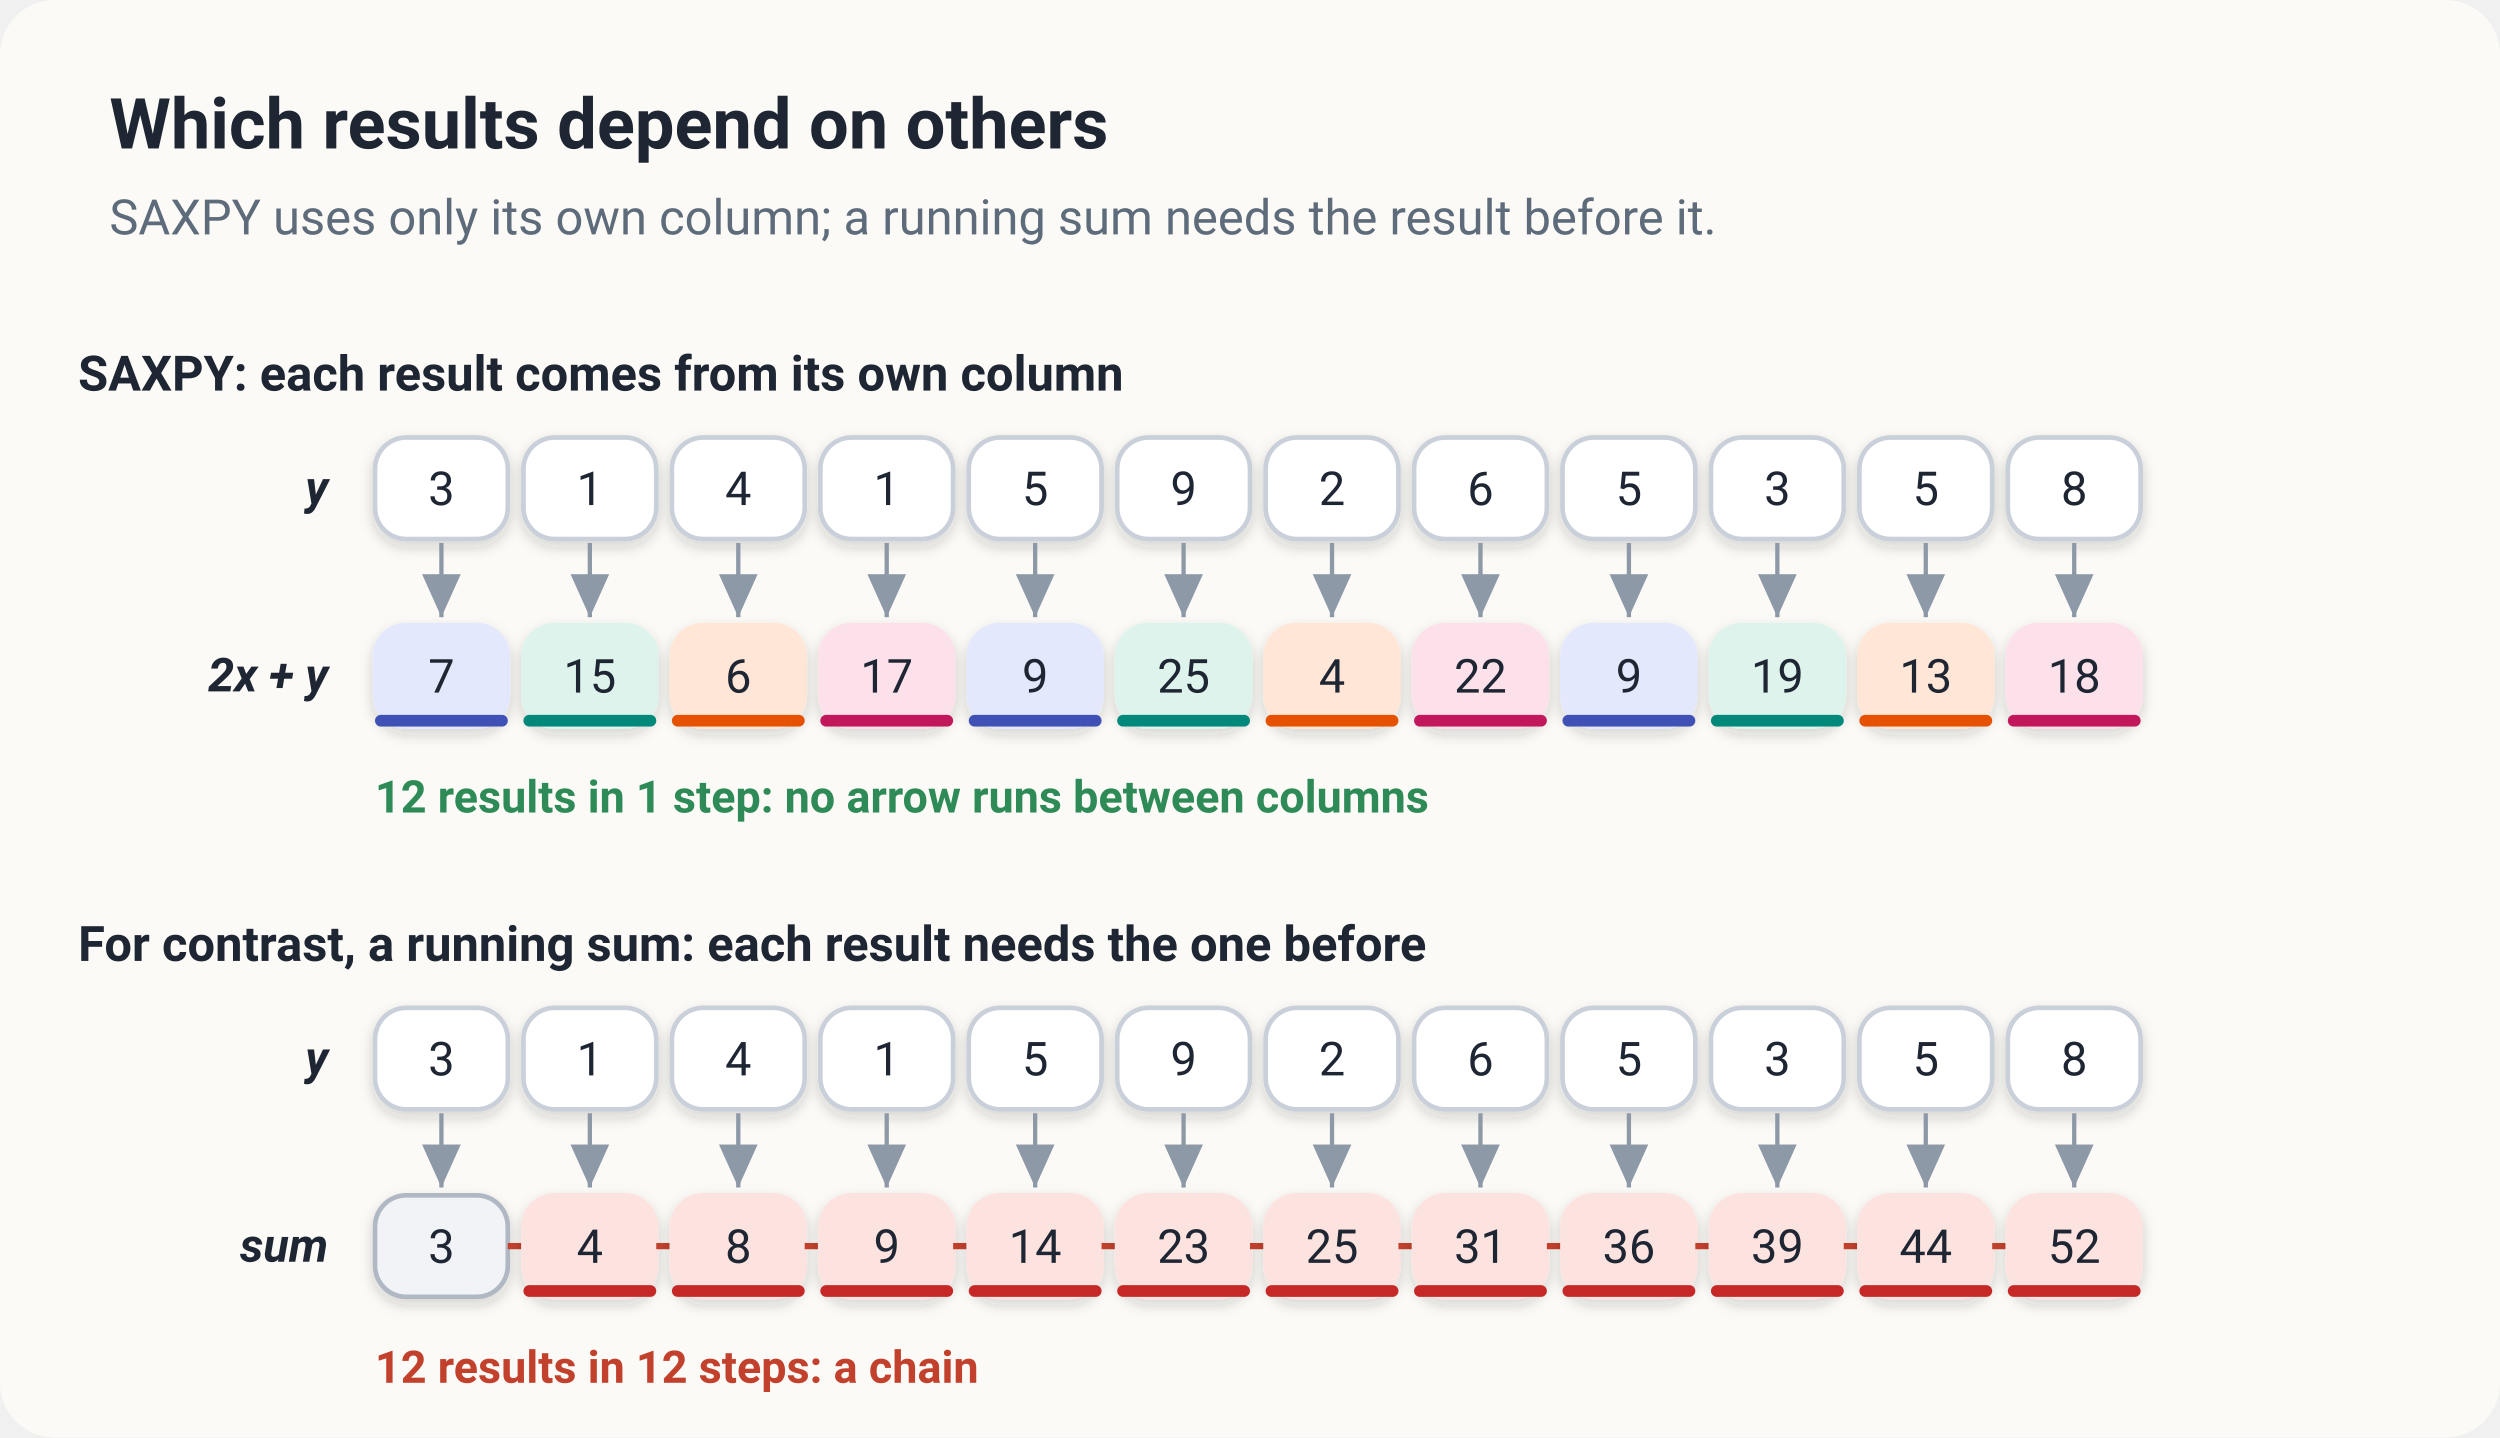
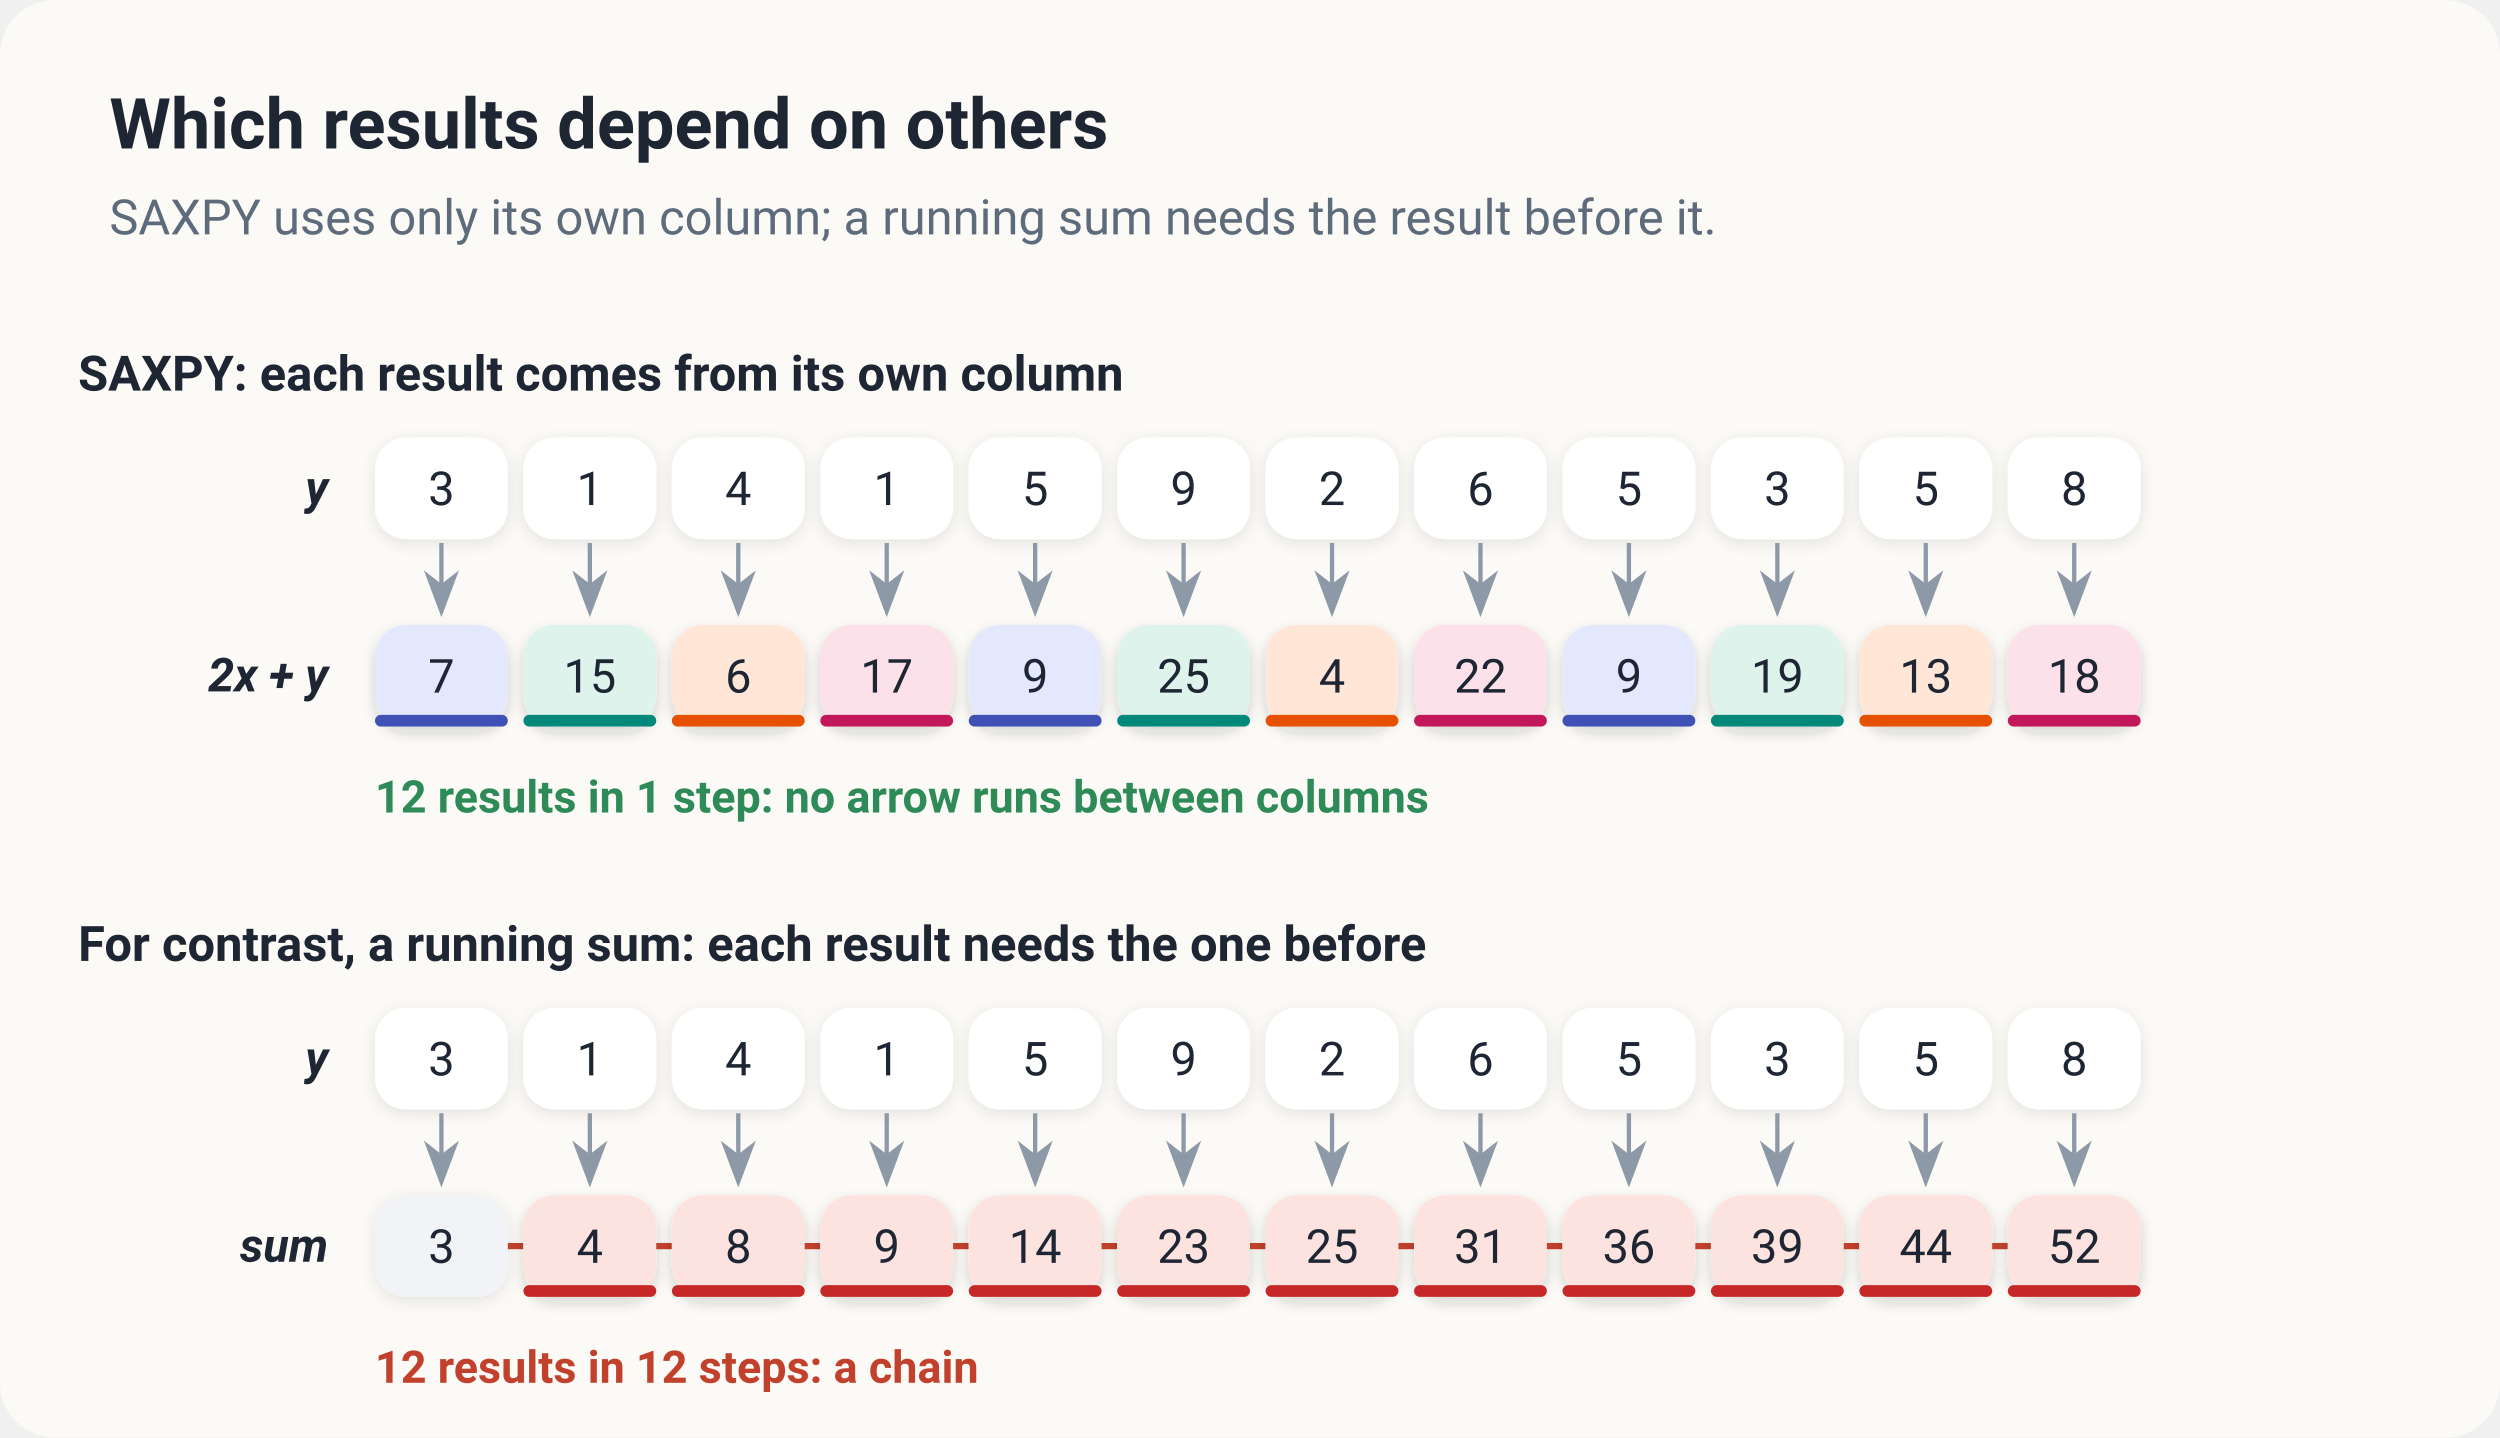
<svg xmlns="http://www.w3.org/2000/svg" viewBox="0 0 640 368" width="640" height="368" role="img" aria-label="Top: SAXPY on the example. Each result 7, 15, 6, ... 18 comes from its own column only, so all 12 can be computed in 1 step. Bottom, for contrast: the running sum of y, 3, 4, 8, 9, 14, 23, 25, 31, 36, 39, 44, 52, where each result needs the previous one, a chain of 12 steps.">
+   <defs>
+     <filter id="m3-shadow" x="-10%" y="-20%" width="120%" height="160%">
+       <feDropShadow dx="0" dy="1" stdDeviation="1" flood-color="#000" flood-opacity="0.18" />
+       <feDropShadow dx="0" dy="1" stdDeviation="2" flood-color="#000" flood-opacity="0.10" />
+     </filter>
+   </defs>
  <style>
    text { font-family: Roboto, Inter, "Segoe UI", "Helvetica Neue", Arial, sans-serif; }
    .mono { font-family: "JetBrains Mono", "SF Mono", Menlo, Consolas, monospace; }
  </style>
  <defs>
-     <marker id="m-hi" viewBox="0 0 10 10" refX="10" refY="5" markerUnits="userSpaceOnUse" markerWidth="11" markerHeight="11" orient="auto">
-       <path d="M0,0.5 L10,5 L0,9.5 Z" fill="#3F51B5" />
-     </marker>
-     <marker id="m-grey" viewBox="0 0 10 10" refX="10" refY="5" markerUnits="userSpaceOnUse" markerWidth="11" markerHeight="11" orient="auto">
-       <path d="M0,0.5 L10,5 L0,9.5 Z" fill="#8E99A8" />
-     </marker>
-     <marker id="m-red" viewBox="0 0 10 10" refX="10" refY="5" markerUnits="userSpaceOnUse" markerWidth="11" markerHeight="11" orient="auto">
-       <path d="M0,0.5 L10,5 L0,9.5 Z" fill="#C2412D" />
-     </marker>
-     <marker id="m-ink" viewBox="0 0 10 10" refX="10" refY="5" markerUnits="userSpaceOnUse" markerWidth="11" markerHeight="11" orient="auto">
-       <path d="M0,0.5 L10,5 L0,9.5 Z" fill="#1F2633" />
-     </marker>
-     <marker id="m-green" viewBox="0 0 10 10" refX="10" refY="5" markerUnits="userSpaceOnUse" markerWidth="11" markerHeight="11" orient="auto">
-       <path d="M0,0.5 L10,5 L0,9.5 Z" fill="#2E8B57" />
-     </marker>
-     <marker id="m-blue" viewBox="0 0 10 10" refX="10" refY="5" markerUnits="userSpaceOnUse" markerWidth="11" markerHeight="11" orient="auto">
-       <path d="M0,0.5 L10,5 L0,9.5 Z" fill="#3F51B5" />
-     </marker>
-     <marker id="m-mint" viewBox="0 0 10 10" refX="10" refY="5" markerUnits="userSpaceOnUse" markerWidth="11" markerHeight="11" orient="auto">
-       <path d="M0,0.5 L10,5 L0,9.5 Z" fill="#00897B" />
-     </marker>
-     <marker id="m-peach" viewBox="0 0 10 10" refX="10" refY="5" markerUnits="userSpaceOnUse" markerWidth="11" markerHeight="11" orient="auto">
-       <path d="M0,0.5 L10,5 L0,9.5 Z" fill="#E65100" />
-     </marker>
-     <marker id="m-pink" viewBox="0 0 10 10" refX="10" refY="5" markerUnits="userSpaceOnUse" markerWidth="11" markerHeight="11" orient="auto">
-       <path d="M0,0.5 L10,5 L0,9.5 Z" fill="#C2185B" />
+     <marker id="m-hi" viewBox="0 0 12 9" refX="6" refY="4.5" markerUnits="userSpaceOnUse" markerWidth="12" markerHeight="9" orient="auto">
+       <path d="M0,0 L12,4.5 L0,9 L3.5,4.5 Z" fill="#3F51B5" />
+     </marker>
+     <marker id="m-grey" viewBox="0 0 12 9" refX="6" refY="4.5" markerUnits="userSpaceOnUse" markerWidth="12" markerHeight="9" orient="auto">
+       <path d="M0,0 L12,4.5 L0,9 L3.5,4.5 Z" fill="#8E99A8" />
+     </marker>
+     <marker id="m-red" viewBox="0 0 12 9" refX="6" refY="4.5" markerUnits="userSpaceOnUse" markerWidth="12" markerHeight="9" orient="auto">
+       <path d="M0,0 L12,4.5 L0,9 L3.5,4.5 Z" fill="#C2412D" />
+     </marker>
+     <marker id="m-ink" viewBox="0 0 12 9" refX="6" refY="4.5" markerUnits="userSpaceOnUse" markerWidth="12" markerHeight="9" orient="auto">
+       <path d="M0,0 L12,4.5 L0,9 L3.5,4.5 Z" fill="#1F2633" />
+     </marker>
+     <marker id="m-green" viewBox="0 0 12 9" refX="6" refY="4.5" markerUnits="userSpaceOnUse" markerWidth="12" markerHeight="9" orient="auto">
+       <path d="M0,0 L12,4.5 L0,9 L3.5,4.5 Z" fill="#2E8B57" />
+     </marker>
+     <marker id="m-blue" viewBox="0 0 12 9" refX="6" refY="4.5" markerUnits="userSpaceOnUse" markerWidth="12" markerHeight="9" orient="auto">
+       <path d="M0,0 L12,4.5 L0,9 L3.5,4.5 Z" fill="#3F51B5" />
+     </marker>
+     <marker id="m-mint" viewBox="0 0 12 9" refX="6" refY="4.5" markerUnits="userSpaceOnUse" markerWidth="12" markerHeight="9" orient="auto">
+       <path d="M0,0 L12,4.5 L0,9 L3.5,4.5 Z" fill="#00897B" />
+     </marker>
+     <marker id="m-peach" viewBox="0 0 12 9" refX="6" refY="4.5" markerUnits="userSpaceOnUse" markerWidth="12" markerHeight="9" orient="auto">
+       <path d="M0,0 L12,4.5 L0,9 L3.5,4.5 Z" fill="#E65100" />
+     </marker>
+     <marker id="m-pink" viewBox="0 0 12 9" refX="6" refY="4.5" markerUnits="userSpaceOnUse" markerWidth="12" markerHeight="9" orient="auto">
+       <path d="M0,0 L12,4.5 L0,9 L3.5,4.5 Z" fill="#C2185B" />
    </marker>
    <filter id="elev" x="-20%" y="-20%" width="140%" height="160%">
      <feDropShadow dx="0" dy="1.5" stdDeviation="1.6" flood-color="#1F2633" flood-opacity="0.18" />
    </filter>
  </defs>
  <rect width="640" height="368" rx="14" fill="#FBFAF6" />
  <text x="28.0" y="38.0" font-size="18" fill="#1F2633" text-anchor="start" font-weight="700" xml:space="preserve">Which results depend on others</text>
  <text x="28.0" y="60.0" font-size="12.5" fill="#5D6B7A" text-anchor="start" font-weight="400" xml:space="preserve">SAXPY uses only its own column; a running sum needs the result before it.</text>
  <g transform="translate(0,78)">
    <text x="20.0" y="22.0" font-size="12.5" fill="#1F2633" text-anchor="start" font-weight="700" xml:space="preserve">SAXPY: each result comes from its own column</text>
-     <rect x="96.0" y="34.0" width="34.0" height="26.0" rx="8" fill="#FFFFFF" stroke="#C9D0D9" stroke-width="1.2" filter="url(#elev)" />
+     <rect filter="url(#m3-shadow)" x="96.0" y="34.0" width="34.0" height="26.0" rx="8" fill="#FFFFFF" stroke="none" stroke-width="1.2" />
    <text x="113.0" y="51.3" font-size="12" fill="#1F2633" text-anchor="middle" font-weight="400" xml:space="preserve">3</text>
-     <line x1="113.0" y1="61.0" x2="113.0" y2="80.0" stroke="#8E99A8" stroke-width="1.1" marker-end="url(#m-grey)" />
-     <rect x="96.0" y="82.0" width="34.0" height="26.0" rx="8" fill="#E3E8FD" stroke="#E3E8FD" stroke-width="1.2" filter="url(#elev)" />
+     <line x1="113.0" y1="61.0" x2="113.0" y2="74.0" stroke="#8E99A8" stroke-width="1.1" marker-end="url(#m-grey)" />
+     <rect x="96.0" y="82.0" width="34.0" height="26.0" rx="8" fill="#E3E8FD" stroke="none" stroke-width="1.2" filter="url(#elev)" />
    <rect x="96.0" y="105.0" width="34.0" height="3" rx="1.5" fill="#3F51B5" />
    <text x="113.0" y="99.3" font-size="12" fill="#1F2633" text-anchor="middle" font-weight="400" xml:space="preserve">7</text>
-     <rect x="134.0" y="34.0" width="34.0" height="26.0" rx="8" fill="#FFFFFF" stroke="#C9D0D9" stroke-width="1.2" filter="url(#elev)" />
+     <rect filter="url(#m3-shadow)" x="134.0" y="34.0" width="34.0" height="26.0" rx="8" fill="#FFFFFF" stroke="none" stroke-width="1.2" />
    <text x="151.0" y="51.3" font-size="12" fill="#1F2633" text-anchor="middle" font-weight="400" xml:space="preserve">1</text>
-     <line x1="151.0" y1="61.0" x2="151.0" y2="80.0" stroke="#8E99A8" stroke-width="1.1" marker-end="url(#m-grey)" />
-     <rect x="134.0" y="82.0" width="34.0" height="26.0" rx="8" fill="#DDF3EC" stroke="#DDF3EC" stroke-width="1.2" filter="url(#elev)" />
+     <line x1="151.0" y1="61.0" x2="151.0" y2="74.0" stroke="#8E99A8" stroke-width="1.1" marker-end="url(#m-grey)" />
+     <rect x="134.0" y="82.0" width="34.0" height="26.0" rx="8" fill="#DDF3EC" stroke="none" stroke-width="1.2" filter="url(#elev)" />
    <rect x="134.0" y="105.0" width="34.0" height="3" rx="1.5" fill="#00897B" />
    <text x="151.0" y="99.3" font-size="12" fill="#1F2633" text-anchor="middle" font-weight="400" xml:space="preserve">15</text>
-     <rect x="172.0" y="34.0" width="34.0" height="26.0" rx="8" fill="#FFFFFF" stroke="#C9D0D9" stroke-width="1.2" filter="url(#elev)" />
+     <rect filter="url(#m3-shadow)" x="172.0" y="34.0" width="34.0" height="26.0" rx="8" fill="#FFFFFF" stroke="none" stroke-width="1.2" />
    <text x="189.0" y="51.3" font-size="12" fill="#1F2633" text-anchor="middle" font-weight="400" xml:space="preserve">4</text>
-     <line x1="189.0" y1="61.0" x2="189.0" y2="80.0" stroke="#8E99A8" stroke-width="1.1" marker-end="url(#m-grey)" />
-     <rect x="172.0" y="82.0" width="34.0" height="26.0" rx="8" fill="#FFE6D6" stroke="#FFE6D6" stroke-width="1.2" filter="url(#elev)" />
+     <line x1="189.0" y1="61.0" x2="189.0" y2="74.0" stroke="#8E99A8" stroke-width="1.1" marker-end="url(#m-grey)" />
+     <rect x="172.0" y="82.0" width="34.0" height="26.0" rx="8" fill="#FFE6D6" stroke="none" stroke-width="1.2" filter="url(#elev)" />
    <rect x="172.0" y="105.0" width="34.0" height="3" rx="1.5" fill="#E65100" />
    <text x="189.0" y="99.3" font-size="12" fill="#1F2633" text-anchor="middle" font-weight="400" xml:space="preserve">6</text>
-     <rect x="210.0" y="34.0" width="34.0" height="26.0" rx="8" fill="#FFFFFF" stroke="#C9D0D9" stroke-width="1.2" filter="url(#elev)" />
+     <rect filter="url(#m3-shadow)" x="210.0" y="34.0" width="34.0" height="26.0" rx="8" fill="#FFFFFF" stroke="none" stroke-width="1.2" />
    <text x="227.0" y="51.3" font-size="12" fill="#1F2633" text-anchor="middle" font-weight="400" xml:space="preserve">1</text>
-     <line x1="227.0" y1="61.0" x2="227.0" y2="80.0" stroke="#8E99A8" stroke-width="1.1" marker-end="url(#m-grey)" />
-     <rect x="210.0" y="82.0" width="34.0" height="26.0" rx="8" fill="#FCE0EA" stroke="#FCE0EA" stroke-width="1.2" filter="url(#elev)" />
+     <line x1="227.0" y1="61.0" x2="227.0" y2="74.0" stroke="#8E99A8" stroke-width="1.1" marker-end="url(#m-grey)" />
+     <rect x="210.0" y="82.0" width="34.0" height="26.0" rx="8" fill="#FCE0EA" stroke="none" stroke-width="1.2" filter="url(#elev)" />
    <rect x="210.0" y="105.0" width="34.0" height="3" rx="1.5" fill="#C2185B" />
    <text x="227.0" y="99.3" font-size="12" fill="#1F2633" text-anchor="middle" font-weight="400" xml:space="preserve">17</text>
-     <rect x="248.0" y="34.0" width="34.0" height="26.0" rx="8" fill="#FFFFFF" stroke="#C9D0D9" stroke-width="1.2" filter="url(#elev)" />
+     <rect filter="url(#m3-shadow)" x="248.0" y="34.0" width="34.0" height="26.0" rx="8" fill="#FFFFFF" stroke="none" stroke-width="1.2" />
    <text x="265.0" y="51.3" font-size="12" fill="#1F2633" text-anchor="middle" font-weight="400" xml:space="preserve">5</text>
-     <line x1="265.0" y1="61.0" x2="265.0" y2="80.0" stroke="#8E99A8" stroke-width="1.1" marker-end="url(#m-grey)" />
-     <rect x="248.0" y="82.0" width="34.0" height="26.0" rx="8" fill="#E3E8FD" stroke="#E3E8FD" stroke-width="1.2" filter="url(#elev)" />
+     <line x1="265.0" y1="61.0" x2="265.0" y2="74.0" stroke="#8E99A8" stroke-width="1.1" marker-end="url(#m-grey)" />
+     <rect x="248.0" y="82.0" width="34.0" height="26.0" rx="8" fill="#E3E8FD" stroke="none" stroke-width="1.2" filter="url(#elev)" />
    <rect x="248.0" y="105.0" width="34.0" height="3" rx="1.5" fill="#3F51B5" />
    <text x="265.0" y="99.3" font-size="12" fill="#1F2633" text-anchor="middle" font-weight="400" xml:space="preserve">9</text>
-     <rect x="286.0" y="34.0" width="34.0" height="26.0" rx="8" fill="#FFFFFF" stroke="#C9D0D9" stroke-width="1.2" filter="url(#elev)" />
+     <rect filter="url(#m3-shadow)" x="286.0" y="34.0" width="34.0" height="26.0" rx="8" fill="#FFFFFF" stroke="none" stroke-width="1.2" />
    <text x="303.0" y="51.3" font-size="12" fill="#1F2633" text-anchor="middle" font-weight="400" xml:space="preserve">9</text>
-     <line x1="303.0" y1="61.0" x2="303.0" y2="80.0" stroke="#8E99A8" stroke-width="1.1" marker-end="url(#m-grey)" />
-     <rect x="286.0" y="82.0" width="34.0" height="26.0" rx="8" fill="#DDF3EC" stroke="#DDF3EC" stroke-width="1.2" filter="url(#elev)" />
+     <line x1="303.0" y1="61.0" x2="303.0" y2="74.0" stroke="#8E99A8" stroke-width="1.1" marker-end="url(#m-grey)" />
+     <rect x="286.0" y="82.0" width="34.0" height="26.0" rx="8" fill="#DDF3EC" stroke="none" stroke-width="1.2" filter="url(#elev)" />
    <rect x="286.0" y="105.0" width="34.0" height="3" rx="1.5" fill="#00897B" />
    <text x="303.0" y="99.3" font-size="12" fill="#1F2633" text-anchor="middle" font-weight="400" xml:space="preserve">25</text>
-     <rect x="324.0" y="34.0" width="34.0" height="26.0" rx="8" fill="#FFFFFF" stroke="#C9D0D9" stroke-width="1.2" filter="url(#elev)" />
+     <rect filter="url(#m3-shadow)" x="324.0" y="34.0" width="34.0" height="26.0" rx="8" fill="#FFFFFF" stroke="none" stroke-width="1.2" />
    <text x="341.0" y="51.3" font-size="12" fill="#1F2633" text-anchor="middle" font-weight="400" xml:space="preserve">2</text>
-     <line x1="341.0" y1="61.0" x2="341.0" y2="80.0" stroke="#8E99A8" stroke-width="1.1" marker-end="url(#m-grey)" />
-     <rect x="324.0" y="82.0" width="34.0" height="26.0" rx="8" fill="#FFE6D6" stroke="#FFE6D6" stroke-width="1.2" filter="url(#elev)" />
+     <line x1="341.0" y1="61.0" x2="341.0" y2="74.0" stroke="#8E99A8" stroke-width="1.1" marker-end="url(#m-grey)" />
+     <rect x="324.0" y="82.0" width="34.0" height="26.0" rx="8" fill="#FFE6D6" stroke="none" stroke-width="1.2" filter="url(#elev)" />
    <rect x="324.0" y="105.0" width="34.0" height="3" rx="1.5" fill="#E65100" />
    <text x="341.0" y="99.3" font-size="12" fill="#1F2633" text-anchor="middle" font-weight="400" xml:space="preserve">4</text>
-     <rect x="362.0" y="34.0" width="34.0" height="26.0" rx="8" fill="#FFFFFF" stroke="#C9D0D9" stroke-width="1.2" filter="url(#elev)" />
+     <rect filter="url(#m3-shadow)" x="362.0" y="34.0" width="34.0" height="26.0" rx="8" fill="#FFFFFF" stroke="none" stroke-width="1.2" />
    <text x="379.0" y="51.3" font-size="12" fill="#1F2633" text-anchor="middle" font-weight="400" xml:space="preserve">6</text>
-     <line x1="379.0" y1="61.0" x2="379.0" y2="80.0" stroke="#8E99A8" stroke-width="1.1" marker-end="url(#m-grey)" />
-     <rect x="362.0" y="82.0" width="34.0" height="26.0" rx="8" fill="#FCE0EA" stroke="#FCE0EA" stroke-width="1.2" filter="url(#elev)" />
+     <line x1="379.0" y1="61.0" x2="379.0" y2="74.0" stroke="#8E99A8" stroke-width="1.1" marker-end="url(#m-grey)" />
+     <rect x="362.0" y="82.0" width="34.0" height="26.0" rx="8" fill="#FCE0EA" stroke="none" stroke-width="1.2" filter="url(#elev)" />
    <rect x="362.0" y="105.0" width="34.0" height="3" rx="1.5" fill="#C2185B" />
    <text x="379.0" y="99.3" font-size="12" fill="#1F2633" text-anchor="middle" font-weight="400" xml:space="preserve">22</text>
-     <rect x="400.0" y="34.0" width="34.0" height="26.0" rx="8" fill="#FFFFFF" stroke="#C9D0D9" stroke-width="1.2" filter="url(#elev)" />
+     <rect filter="url(#m3-shadow)" x="400.0" y="34.0" width="34.0" height="26.0" rx="8" fill="#FFFFFF" stroke="none" stroke-width="1.2" />
    <text x="417.0" y="51.3" font-size="12" fill="#1F2633" text-anchor="middle" font-weight="400" xml:space="preserve">5</text>
-     <line x1="417.0" y1="61.0" x2="417.0" y2="80.0" stroke="#8E99A8" stroke-width="1.1" marker-end="url(#m-grey)" />
-     <rect x="400.0" y="82.0" width="34.0" height="26.0" rx="8" fill="#E3E8FD" stroke="#E3E8FD" stroke-width="1.2" filter="url(#elev)" />
+     <line x1="417.0" y1="61.0" x2="417.0" y2="74.0" stroke="#8E99A8" stroke-width="1.1" marker-end="url(#m-grey)" />
+     <rect x="400.0" y="82.0" width="34.0" height="26.0" rx="8" fill="#E3E8FD" stroke="none" stroke-width="1.2" filter="url(#elev)" />
    <rect x="400.0" y="105.0" width="34.0" height="3" rx="1.5" fill="#3F51B5" />
    <text x="417.0" y="99.3" font-size="12" fill="#1F2633" text-anchor="middle" font-weight="400" xml:space="preserve">9</text>
-     <rect x="438.0" y="34.0" width="34.0" height="26.0" rx="8" fill="#FFFFFF" stroke="#C9D0D9" stroke-width="1.2" filter="url(#elev)" />
+     <rect filter="url(#m3-shadow)" x="438.0" y="34.0" width="34.0" height="26.0" rx="8" fill="#FFFFFF" stroke="none" stroke-width="1.2" />
    <text x="455.0" y="51.3" font-size="12" fill="#1F2633" text-anchor="middle" font-weight="400" xml:space="preserve">3</text>
-     <line x1="455.0" y1="61.0" x2="455.0" y2="80.0" stroke="#8E99A8" stroke-width="1.1" marker-end="url(#m-grey)" />
-     <rect x="438.0" y="82.0" width="34.0" height="26.0" rx="8" fill="#DDF3EC" stroke="#DDF3EC" stroke-width="1.2" filter="url(#elev)" />
+     <line x1="455.0" y1="61.0" x2="455.0" y2="74.0" stroke="#8E99A8" stroke-width="1.1" marker-end="url(#m-grey)" />
+     <rect x="438.0" y="82.0" width="34.0" height="26.0" rx="8" fill="#DDF3EC" stroke="none" stroke-width="1.2" filter="url(#elev)" />
    <rect x="438.0" y="105.0" width="34.0" height="3" rx="1.5" fill="#00897B" />
    <text x="455.0" y="99.3" font-size="12" fill="#1F2633" text-anchor="middle" font-weight="400" xml:space="preserve">19</text>
-     <rect x="476.0" y="34.0" width="34.0" height="26.0" rx="8" fill="#FFFFFF" stroke="#C9D0D9" stroke-width="1.2" filter="url(#elev)" />
+     <rect filter="url(#m3-shadow)" x="476.0" y="34.0" width="34.0" height="26.0" rx="8" fill="#FFFFFF" stroke="none" stroke-width="1.2" />
    <text x="493.0" y="51.3" font-size="12" fill="#1F2633" text-anchor="middle" font-weight="400" xml:space="preserve">5</text>
-     <line x1="493.0" y1="61.0" x2="493.0" y2="80.0" stroke="#8E99A8" stroke-width="1.1" marker-end="url(#m-grey)" />
-     <rect x="476.0" y="82.0" width="34.0" height="26.0" rx="8" fill="#FFE6D6" stroke="#FFE6D6" stroke-width="1.2" filter="url(#elev)" />
+     <line x1="493.0" y1="61.0" x2="493.0" y2="74.0" stroke="#8E99A8" stroke-width="1.1" marker-end="url(#m-grey)" />
+     <rect x="476.0" y="82.0" width="34.0" height="26.0" rx="8" fill="#FFE6D6" stroke="none" stroke-width="1.2" filter="url(#elev)" />
    <rect x="476.0" y="105.0" width="34.0" height="3" rx="1.5" fill="#E65100" />
    <text x="493.0" y="99.3" font-size="12" fill="#1F2633" text-anchor="middle" font-weight="400" xml:space="preserve">13</text>
-     <rect x="514.0" y="34.0" width="34.0" height="26.0" rx="8" fill="#FFFFFF" stroke="#C9D0D9" stroke-width="1.2" filter="url(#elev)" />
+     <rect filter="url(#m3-shadow)" x="514.0" y="34.0" width="34.0" height="26.0" rx="8" fill="#FFFFFF" stroke="none" stroke-width="1.2" />
    <text x="531.0" y="51.3" font-size="12" fill="#1F2633" text-anchor="middle" font-weight="400" xml:space="preserve">8</text>
-     <line x1="531.0" y1="61.0" x2="531.0" y2="80.0" stroke="#8E99A8" stroke-width="1.1" marker-end="url(#m-grey)" />
-     <rect x="514.0" y="82.0" width="34.0" height="26.0" rx="8" fill="#FCE0EA" stroke="#FCE0EA" stroke-width="1.2" filter="url(#elev)" />
+     <line x1="531.0" y1="61.0" x2="531.0" y2="74.0" stroke="#8E99A8" stroke-width="1.1" marker-end="url(#m-grey)" />
+     <rect x="514.0" y="82.0" width="34.0" height="26.0" rx="8" fill="#FCE0EA" stroke="none" stroke-width="1.2" filter="url(#elev)" />
    <rect x="514.0" y="105.0" width="34.0" height="3" rx="1.5" fill="#C2185B" />
    <text x="531.0" y="99.3" font-size="12" fill="#1F2633" text-anchor="middle" font-weight="400" xml:space="preserve">18</text>
    <text x="84.0" y="51.0" font-size="12" fill="#1F2633" text-anchor="end" font-weight="600" font-style="italic" xml:space="preserve">y</text>
    <text x="84.0" y="99.0" font-size="12" fill="#1F2633" text-anchor="end" font-weight="600" font-style="italic" xml:space="preserve">2x + y</text>
    <text x="96.0" y="130.0" font-size="11.5" fill="#2E8B57" text-anchor="start" font-weight="600" xml:space="preserve">12 results in 1 step: no arrow runs between columns</text>
    <text x="20.0" y="168.0" font-size="12.5" fill="#1F2633" text-anchor="start" font-weight="700" xml:space="preserve">For contrast, a running sum: each result needs the one before</text>
-     <rect x="96.0" y="180.0" width="34.0" height="26.0" rx="8" fill="#FFFFFF" stroke="#C9D0D9" stroke-width="1.2" filter="url(#elev)" />
+     <rect filter="url(#m3-shadow)" x="96.0" y="180.0" width="34.0" height="26.0" rx="8" fill="#FFFFFF" stroke="none" stroke-width="1.2" />
    <text x="113.0" y="197.3" font-size="12" fill="#1F2633" text-anchor="middle" font-weight="400" xml:space="preserve">3</text>
-     <line x1="113.0" y1="207.0" x2="113.0" y2="226.0" stroke="#8E99A8" stroke-width="1.1" marker-end="url(#m-grey)" />
-     <rect x="96.0" y="228.0" width="34.0" height="26.0" rx="8" fill="#F1F3F6" stroke="#B0B8C4" stroke-width="1.2" filter="url(#elev)" />
+     <line x1="113.0" y1="207.0" x2="113.0" y2="220.0" stroke="#8E99A8" stroke-width="1.1" marker-end="url(#m-grey)" />
+     <rect filter="url(#m3-shadow)" x="96.0" y="228.0" width="34.0" height="26.0" rx="8" fill="#F1F3F6" stroke="none" stroke-width="1.2" />
    <text x="113.0" y="245.3" font-size="12" fill="#1F2633" text-anchor="middle" font-weight="400" xml:space="preserve">3</text>
    <line x1="130.0" y1="241.0" x2="134.0" y2="241.0" stroke="#C2412D" stroke-width="1.6" />
-     <rect x="134.0" y="180.0" width="34.0" height="26.0" rx="8" fill="#FFFFFF" stroke="#C9D0D9" stroke-width="1.2" filter="url(#elev)" />
+     <rect filter="url(#m3-shadow)" x="134.0" y="180.0" width="34.0" height="26.0" rx="8" fill="#FFFFFF" stroke="none" stroke-width="1.2" />
    <text x="151.0" y="197.3" font-size="12" fill="#1F2633" text-anchor="middle" font-weight="400" xml:space="preserve">1</text>
-     <line x1="151.0" y1="207.0" x2="151.0" y2="226.0" stroke="#8E99A8" stroke-width="1.1" marker-end="url(#m-grey)" />
-     <rect x="134.0" y="228.0" width="34.0" height="26.0" rx="8" fill="#FDE3E0" stroke="#FDE3E0" stroke-width="1.2" filter="url(#elev)" />
+     <line x1="151.0" y1="207.0" x2="151.0" y2="220.0" stroke="#8E99A8" stroke-width="1.1" marker-end="url(#m-grey)" />
+     <rect x="134.0" y="228.0" width="34.0" height="26.0" rx="8" fill="#FDE3E0" stroke="none" stroke-width="1.2" filter="url(#elev)" />
    <rect x="134.0" y="251.0" width="34.0" height="3" rx="1.5" fill="#C62828" />
    <text x="151.0" y="245.3" font-size="12" fill="#1F2633" text-anchor="middle" font-weight="400" xml:space="preserve">4</text>
    <line x1="168.0" y1="241.0" x2="172.0" y2="241.0" stroke="#C2412D" stroke-width="1.6" />
-     <rect x="172.0" y="180.0" width="34.0" height="26.0" rx="8" fill="#FFFFFF" stroke="#C9D0D9" stroke-width="1.2" filter="url(#elev)" />
+     <rect filter="url(#m3-shadow)" x="172.0" y="180.0" width="34.0" height="26.0" rx="8" fill="#FFFFFF" stroke="none" stroke-width="1.2" />
    <text x="189.0" y="197.3" font-size="12" fill="#1F2633" text-anchor="middle" font-weight="400" xml:space="preserve">4</text>
-     <line x1="189.0" y1="207.0" x2="189.0" y2="226.0" stroke="#8E99A8" stroke-width="1.1" marker-end="url(#m-grey)" />
-     <rect x="172.0" y="228.0" width="34.0" height="26.0" rx="8" fill="#FDE3E0" stroke="#FDE3E0" stroke-width="1.2" filter="url(#elev)" />
+     <line x1="189.0" y1="207.0" x2="189.0" y2="220.0" stroke="#8E99A8" stroke-width="1.1" marker-end="url(#m-grey)" />
+     <rect x="172.0" y="228.0" width="34.0" height="26.0" rx="8" fill="#FDE3E0" stroke="none" stroke-width="1.2" filter="url(#elev)" />
    <rect x="172.0" y="251.0" width="34.0" height="3" rx="1.5" fill="#C62828" />
    <text x="189.0" y="245.3" font-size="12" fill="#1F2633" text-anchor="middle" font-weight="400" xml:space="preserve">8</text>
    <line x1="206.0" y1="241.0" x2="210.0" y2="241.0" stroke="#C2412D" stroke-width="1.6" />
-     <rect x="210.0" y="180.0" width="34.0" height="26.0" rx="8" fill="#FFFFFF" stroke="#C9D0D9" stroke-width="1.2" filter="url(#elev)" />
+     <rect filter="url(#m3-shadow)" x="210.0" y="180.0" width="34.0" height="26.0" rx="8" fill="#FFFFFF" stroke="none" stroke-width="1.2" />
    <text x="227.0" y="197.3" font-size="12" fill="#1F2633" text-anchor="middle" font-weight="400" xml:space="preserve">1</text>
-     <line x1="227.0" y1="207.0" x2="227.0" y2="226.0" stroke="#8E99A8" stroke-width="1.1" marker-end="url(#m-grey)" />
-     <rect x="210.0" y="228.0" width="34.0" height="26.0" rx="8" fill="#FDE3E0" stroke="#FDE3E0" stroke-width="1.2" filter="url(#elev)" />
+     <line x1="227.0" y1="207.0" x2="227.0" y2="220.0" stroke="#8E99A8" stroke-width="1.1" marker-end="url(#m-grey)" />
+     <rect x="210.0" y="228.0" width="34.0" height="26.0" rx="8" fill="#FDE3E0" stroke="none" stroke-width="1.2" filter="url(#elev)" />
    <rect x="210.0" y="251.0" width="34.0" height="3" rx="1.5" fill="#C62828" />
    <text x="227.0" y="245.3" font-size="12" fill="#1F2633" text-anchor="middle" font-weight="400" xml:space="preserve">9</text>
    <line x1="244.0" y1="241.0" x2="248.0" y2="241.0" stroke="#C2412D" stroke-width="1.6" />
-     <rect x="248.0" y="180.0" width="34.0" height="26.0" rx="8" fill="#FFFFFF" stroke="#C9D0D9" stroke-width="1.2" filter="url(#elev)" />
+     <rect filter="url(#m3-shadow)" x="248.0" y="180.0" width="34.0" height="26.0" rx="8" fill="#FFFFFF" stroke="none" stroke-width="1.2" />
    <text x="265.0" y="197.3" font-size="12" fill="#1F2633" text-anchor="middle" font-weight="400" xml:space="preserve">5</text>
-     <line x1="265.0" y1="207.0" x2="265.0" y2="226.0" stroke="#8E99A8" stroke-width="1.1" marker-end="url(#m-grey)" />
-     <rect x="248.0" y="228.0" width="34.0" height="26.0" rx="8" fill="#FDE3E0" stroke="#FDE3E0" stroke-width="1.2" filter="url(#elev)" />
+     <line x1="265.0" y1="207.0" x2="265.0" y2="220.0" stroke="#8E99A8" stroke-width="1.1" marker-end="url(#m-grey)" />
+     <rect x="248.0" y="228.0" width="34.0" height="26.0" rx="8" fill="#FDE3E0" stroke="none" stroke-width="1.2" filter="url(#elev)" />
    <rect x="248.0" y="251.0" width="34.0" height="3" rx="1.5" fill="#C62828" />
    <text x="265.0" y="245.3" font-size="12" fill="#1F2633" text-anchor="middle" font-weight="400" xml:space="preserve">14</text>
    <line x1="282.0" y1="241.0" x2="286.0" y2="241.0" stroke="#C2412D" stroke-width="1.6" />
-     <rect x="286.0" y="180.0" width="34.0" height="26.0" rx="8" fill="#FFFFFF" stroke="#C9D0D9" stroke-width="1.2" filter="url(#elev)" />
+     <rect filter="url(#m3-shadow)" x="286.0" y="180.0" width="34.0" height="26.0" rx="8" fill="#FFFFFF" stroke="none" stroke-width="1.2" />
    <text x="303.0" y="197.3" font-size="12" fill="#1F2633" text-anchor="middle" font-weight="400" xml:space="preserve">9</text>
-     <line x1="303.0" y1="207.0" x2="303.0" y2="226.0" stroke="#8E99A8" stroke-width="1.1" marker-end="url(#m-grey)" />
-     <rect x="286.0" y="228.0" width="34.0" height="26.0" rx="8" fill="#FDE3E0" stroke="#FDE3E0" stroke-width="1.2" filter="url(#elev)" />
+     <line x1="303.0" y1="207.0" x2="303.0" y2="220.0" stroke="#8E99A8" stroke-width="1.1" marker-end="url(#m-grey)" />
+     <rect x="286.0" y="228.0" width="34.0" height="26.0" rx="8" fill="#FDE3E0" stroke="none" stroke-width="1.2" filter="url(#elev)" />
    <rect x="286.0" y="251.0" width="34.0" height="3" rx="1.5" fill="#C62828" />
    <text x="303.0" y="245.3" font-size="12" fill="#1F2633" text-anchor="middle" font-weight="400" xml:space="preserve">23</text>
    <line x1="320.0" y1="241.0" x2="324.0" y2="241.0" stroke="#C2412D" stroke-width="1.6" />
-     <rect x="324.0" y="180.0" width="34.0" height="26.0" rx="8" fill="#FFFFFF" stroke="#C9D0D9" stroke-width="1.2" filter="url(#elev)" />
+     <rect filter="url(#m3-shadow)" x="324.0" y="180.0" width="34.0" height="26.0" rx="8" fill="#FFFFFF" stroke="none" stroke-width="1.2" />
    <text x="341.0" y="197.3" font-size="12" fill="#1F2633" text-anchor="middle" font-weight="400" xml:space="preserve">2</text>
-     <line x1="341.0" y1="207.0" x2="341.0" y2="226.0" stroke="#8E99A8" stroke-width="1.1" marker-end="url(#m-grey)" />
-     <rect x="324.0" y="228.0" width="34.0" height="26.0" rx="8" fill="#FDE3E0" stroke="#FDE3E0" stroke-width="1.2" filter="url(#elev)" />
+     <line x1="341.0" y1="207.0" x2="341.0" y2="220.0" stroke="#8E99A8" stroke-width="1.1" marker-end="url(#m-grey)" />
+     <rect x="324.0" y="228.0" width="34.0" height="26.0" rx="8" fill="#FDE3E0" stroke="none" stroke-width="1.2" filter="url(#elev)" />
    <rect x="324.0" y="251.0" width="34.0" height="3" rx="1.5" fill="#C62828" />
    <text x="341.0" y="245.3" font-size="12" fill="#1F2633" text-anchor="middle" font-weight="400" xml:space="preserve">25</text>
    <line x1="358.0" y1="241.0" x2="362.0" y2="241.0" stroke="#C2412D" stroke-width="1.6" />
-     <rect x="362.0" y="180.0" width="34.0" height="26.0" rx="8" fill="#FFFFFF" stroke="#C9D0D9" stroke-width="1.2" filter="url(#elev)" />
+     <rect filter="url(#m3-shadow)" x="362.0" y="180.0" width="34.0" height="26.0" rx="8" fill="#FFFFFF" stroke="none" stroke-width="1.2" />
    <text x="379.0" y="197.3" font-size="12" fill="#1F2633" text-anchor="middle" font-weight="400" xml:space="preserve">6</text>
-     <line x1="379.0" y1="207.0" x2="379.0" y2="226.0" stroke="#8E99A8" stroke-width="1.1" marker-end="url(#m-grey)" />
-     <rect x="362.0" y="228.0" width="34.0" height="26.0" rx="8" fill="#FDE3E0" stroke="#FDE3E0" stroke-width="1.2" filter="url(#elev)" />
+     <line x1="379.0" y1="207.0" x2="379.0" y2="220.0" stroke="#8E99A8" stroke-width="1.1" marker-end="url(#m-grey)" />
+     <rect x="362.0" y="228.0" width="34.0" height="26.0" rx="8" fill="#FDE3E0" stroke="none" stroke-width="1.2" filter="url(#elev)" />
    <rect x="362.0" y="251.0" width="34.0" height="3" rx="1.5" fill="#C62828" />
    <text x="379.0" y="245.3" font-size="12" fill="#1F2633" text-anchor="middle" font-weight="400" xml:space="preserve">31</text>
    <line x1="396.0" y1="241.0" x2="400.0" y2="241.0" stroke="#C2412D" stroke-width="1.6" />
-     <rect x="400.0" y="180.0" width="34.0" height="26.0" rx="8" fill="#FFFFFF" stroke="#C9D0D9" stroke-width="1.2" filter="url(#elev)" />
+     <rect filter="url(#m3-shadow)" x="400.0" y="180.0" width="34.0" height="26.0" rx="8" fill="#FFFFFF" stroke="none" stroke-width="1.2" />
    <text x="417.0" y="197.3" font-size="12" fill="#1F2633" text-anchor="middle" font-weight="400" xml:space="preserve">5</text>
-     <line x1="417.0" y1="207.0" x2="417.0" y2="226.0" stroke="#8E99A8" stroke-width="1.1" marker-end="url(#m-grey)" />
-     <rect x="400.0" y="228.0" width="34.0" height="26.0" rx="8" fill="#FDE3E0" stroke="#FDE3E0" stroke-width="1.2" filter="url(#elev)" />
+     <line x1="417.0" y1="207.0" x2="417.0" y2="220.0" stroke="#8E99A8" stroke-width="1.1" marker-end="url(#m-grey)" />
+     <rect x="400.0" y="228.0" width="34.0" height="26.0" rx="8" fill="#FDE3E0" stroke="none" stroke-width="1.2" filter="url(#elev)" />
    <rect x="400.0" y="251.0" width="34.0" height="3" rx="1.5" fill="#C62828" />
    <text x="417.0" y="245.3" font-size="12" fill="#1F2633" text-anchor="middle" font-weight="400" xml:space="preserve">36</text>
    <line x1="434.0" y1="241.0" x2="438.0" y2="241.0" stroke="#C2412D" stroke-width="1.6" />
-     <rect x="438.0" y="180.0" width="34.0" height="26.0" rx="8" fill="#FFFFFF" stroke="#C9D0D9" stroke-width="1.2" filter="url(#elev)" />
+     <rect filter="url(#m3-shadow)" x="438.0" y="180.0" width="34.0" height="26.0" rx="8" fill="#FFFFFF" stroke="none" stroke-width="1.2" />
    <text x="455.0" y="197.3" font-size="12" fill="#1F2633" text-anchor="middle" font-weight="400" xml:space="preserve">3</text>
-     <line x1="455.0" y1="207.0" x2="455.0" y2="226.0" stroke="#8E99A8" stroke-width="1.1" marker-end="url(#m-grey)" />
-     <rect x="438.0" y="228.0" width="34.0" height="26.0" rx="8" fill="#FDE3E0" stroke="#FDE3E0" stroke-width="1.2" filter="url(#elev)" />
+     <line x1="455.0" y1="207.0" x2="455.0" y2="220.0" stroke="#8E99A8" stroke-width="1.1" marker-end="url(#m-grey)" />
+     <rect x="438.0" y="228.0" width="34.0" height="26.0" rx="8" fill="#FDE3E0" stroke="none" stroke-width="1.2" filter="url(#elev)" />
    <rect x="438.0" y="251.0" width="34.0" height="3" rx="1.5" fill="#C62828" />
    <text x="455.0" y="245.3" font-size="12" fill="#1F2633" text-anchor="middle" font-weight="400" xml:space="preserve">39</text>
    <line x1="472.0" y1="241.0" x2="476.0" y2="241.0" stroke="#C2412D" stroke-width="1.6" />
-     <rect x="476.0" y="180.0" width="34.0" height="26.0" rx="8" fill="#FFFFFF" stroke="#C9D0D9" stroke-width="1.2" filter="url(#elev)" />
+     <rect filter="url(#m3-shadow)" x="476.0" y="180.0" width="34.0" height="26.0" rx="8" fill="#FFFFFF" stroke="none" stroke-width="1.2" />
    <text x="493.0" y="197.3" font-size="12" fill="#1F2633" text-anchor="middle" font-weight="400" xml:space="preserve">5</text>
-     <line x1="493.0" y1="207.0" x2="493.0" y2="226.0" stroke="#8E99A8" stroke-width="1.1" marker-end="url(#m-grey)" />
-     <rect x="476.0" y="228.0" width="34.0" height="26.0" rx="8" fill="#FDE3E0" stroke="#FDE3E0" stroke-width="1.2" filter="url(#elev)" />
+     <line x1="493.0" y1="207.0" x2="493.0" y2="220.0" stroke="#8E99A8" stroke-width="1.1" marker-end="url(#m-grey)" />
+     <rect x="476.0" y="228.0" width="34.0" height="26.0" rx="8" fill="#FDE3E0" stroke="none" stroke-width="1.2" filter="url(#elev)" />
    <rect x="476.0" y="251.0" width="34.0" height="3" rx="1.5" fill="#C62828" />
    <text x="493.0" y="245.3" font-size="12" fill="#1F2633" text-anchor="middle" font-weight="400" xml:space="preserve">44</text>
    <line x1="510.0" y1="241.0" x2="514.0" y2="241.0" stroke="#C2412D" stroke-width="1.6" />
-     <rect x="514.0" y="180.0" width="34.0" height="26.0" rx="8" fill="#FFFFFF" stroke="#C9D0D9" stroke-width="1.2" filter="url(#elev)" />
+     <rect filter="url(#m3-shadow)" x="514.0" y="180.0" width="34.0" height="26.0" rx="8" fill="#FFFFFF" stroke="none" stroke-width="1.2" />
    <text x="531.0" y="197.3" font-size="12" fill="#1F2633" text-anchor="middle" font-weight="400" xml:space="preserve">8</text>
-     <line x1="531.0" y1="207.0" x2="531.0" y2="226.0" stroke="#8E99A8" stroke-width="1.1" marker-end="url(#m-grey)" />
-     <rect x="514.0" y="228.0" width="34.0" height="26.0" rx="8" fill="#FDE3E0" stroke="#FDE3E0" stroke-width="1.2" filter="url(#elev)" />
+     <line x1="531.0" y1="207.0" x2="531.0" y2="220.0" stroke="#8E99A8" stroke-width="1.1" marker-end="url(#m-grey)" />
+     <rect x="514.0" y="228.0" width="34.0" height="26.0" rx="8" fill="#FDE3E0" stroke="none" stroke-width="1.2" filter="url(#elev)" />
    <rect x="514.0" y="251.0" width="34.0" height="3" rx="1.5" fill="#C62828" />
    <text x="531.0" y="245.3" font-size="12" fill="#1F2633" text-anchor="middle" font-weight="400" xml:space="preserve">52</text>
    <text x="84.0" y="197.0" font-size="12" fill="#1F2633" text-anchor="end" font-weight="600" font-style="italic" xml:space="preserve">y</text>
    <text x="84.0" y="245.0" font-size="12" fill="#1F2633" text-anchor="end" font-weight="600" font-style="italic" xml:space="preserve">sum</text>
    <text x="96.0" y="276.0" font-size="11.5" fill="#C2412D" text-anchor="start" font-weight="600" xml:space="preserve">12 results in 12 steps: a chain</text>
  </g>
</svg>
